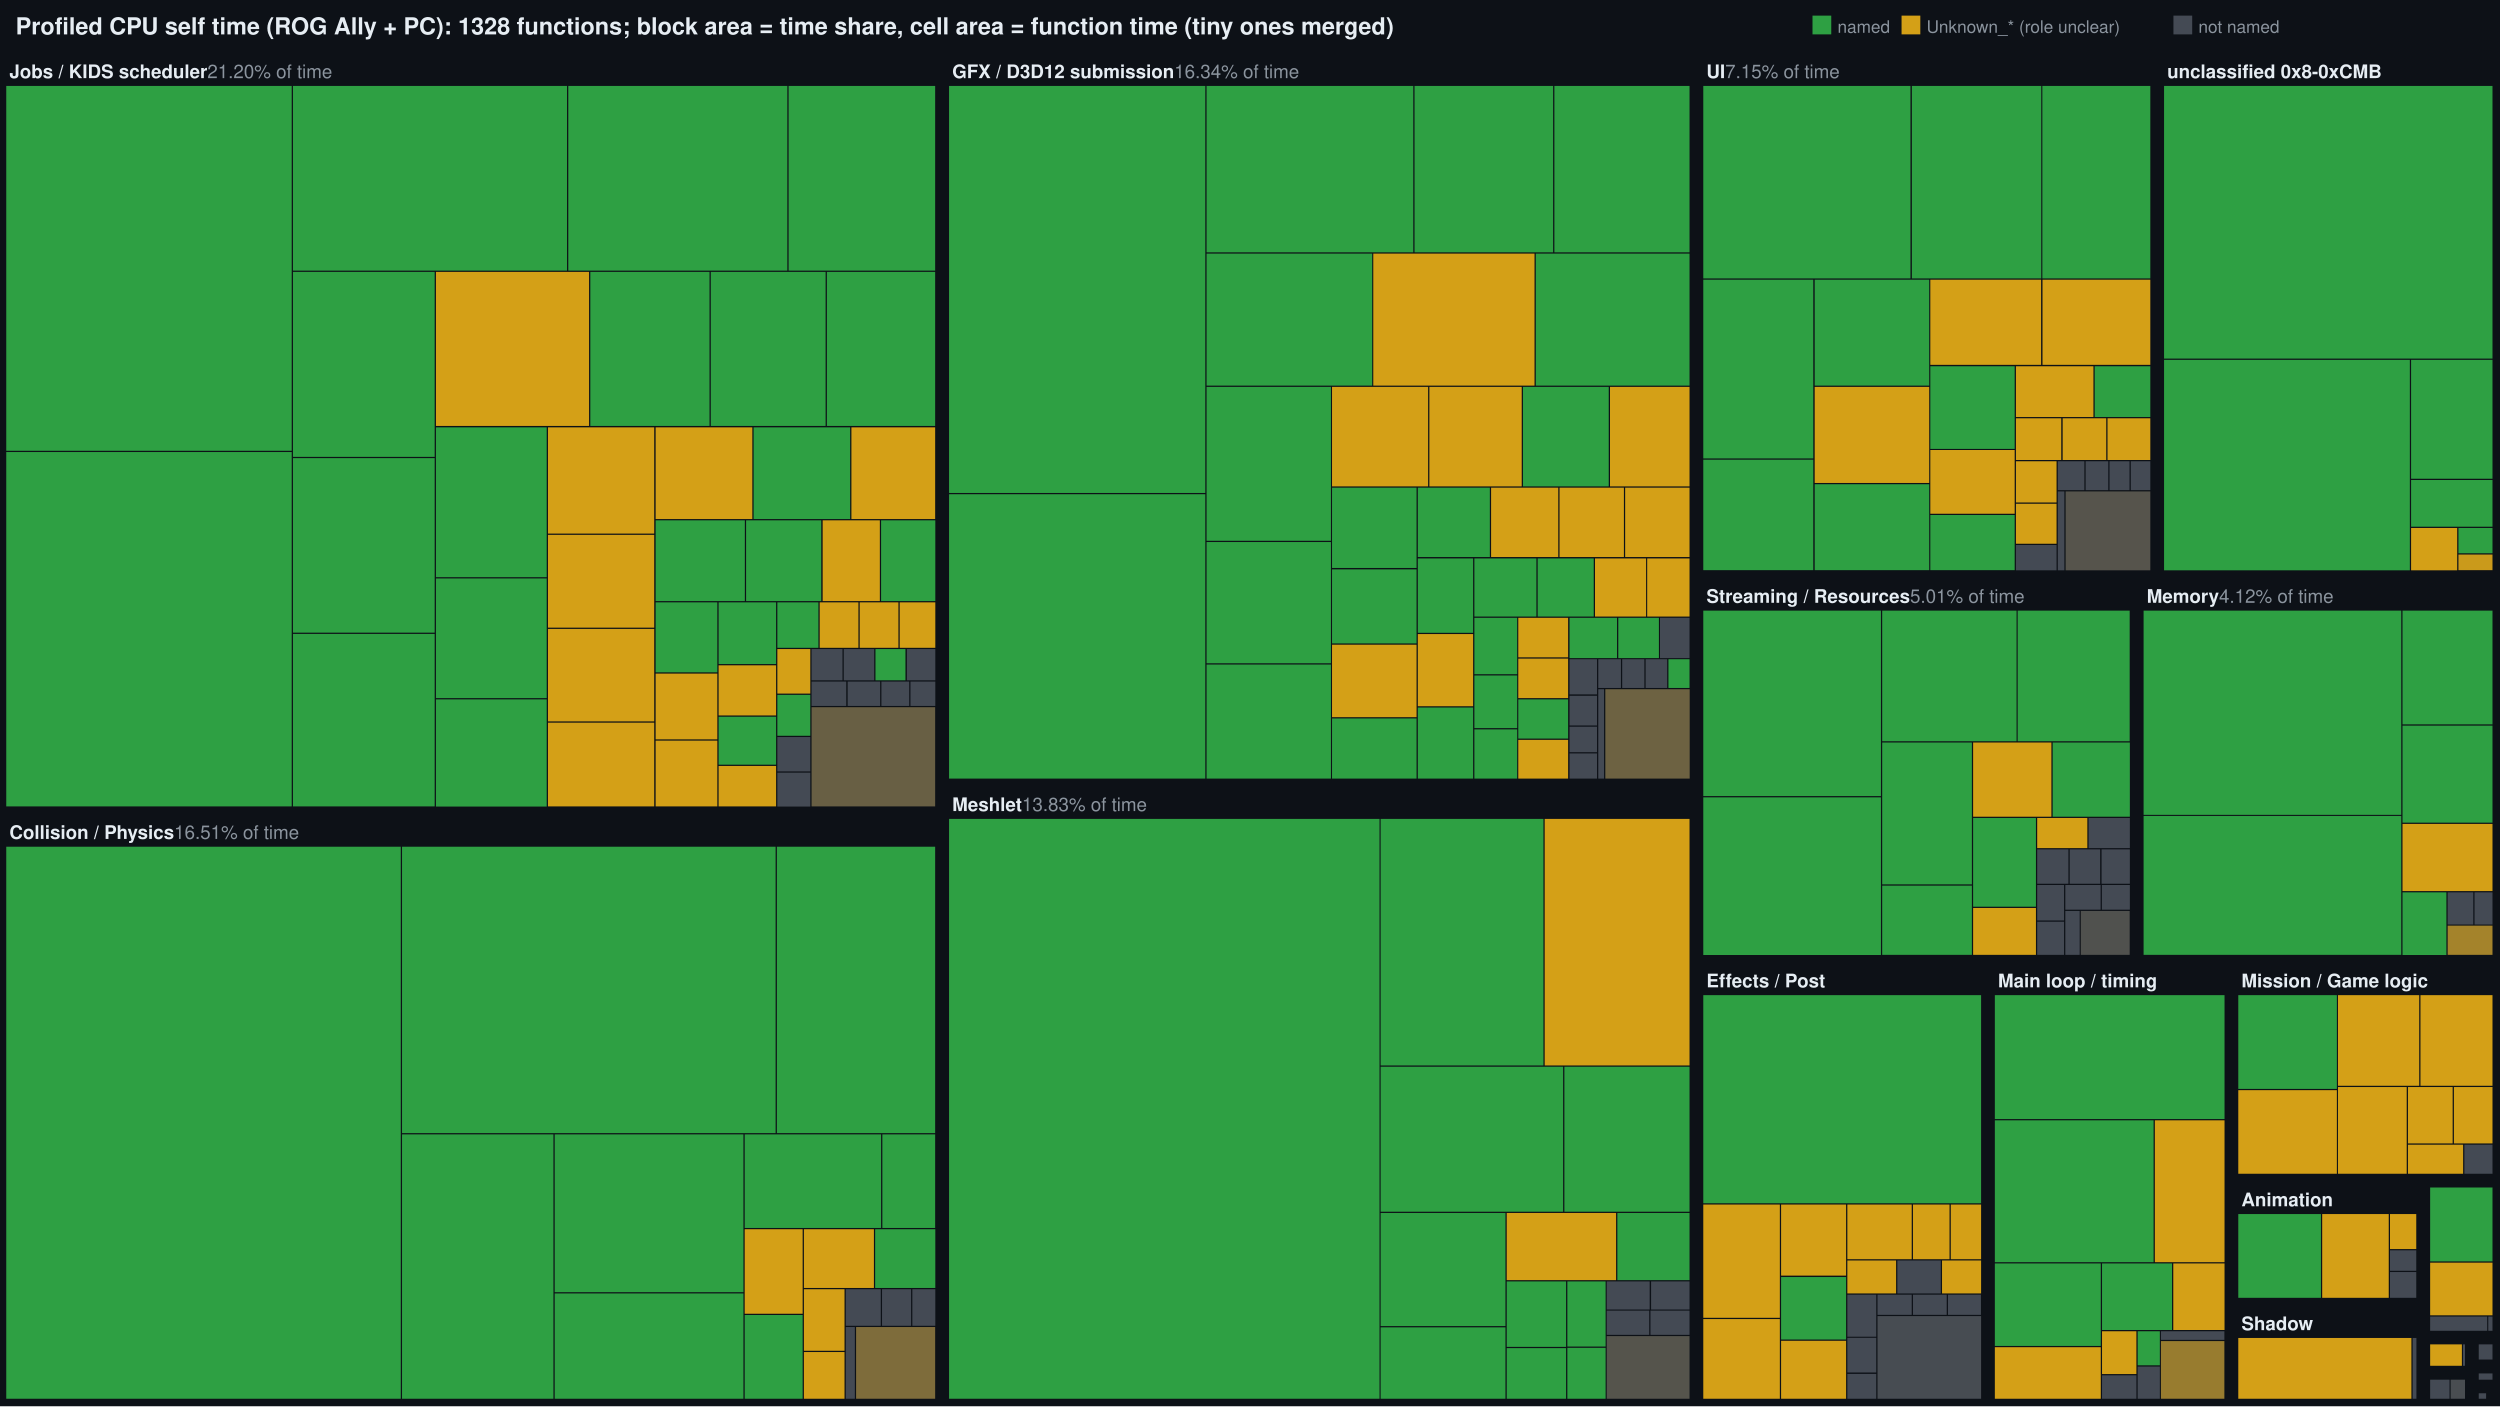
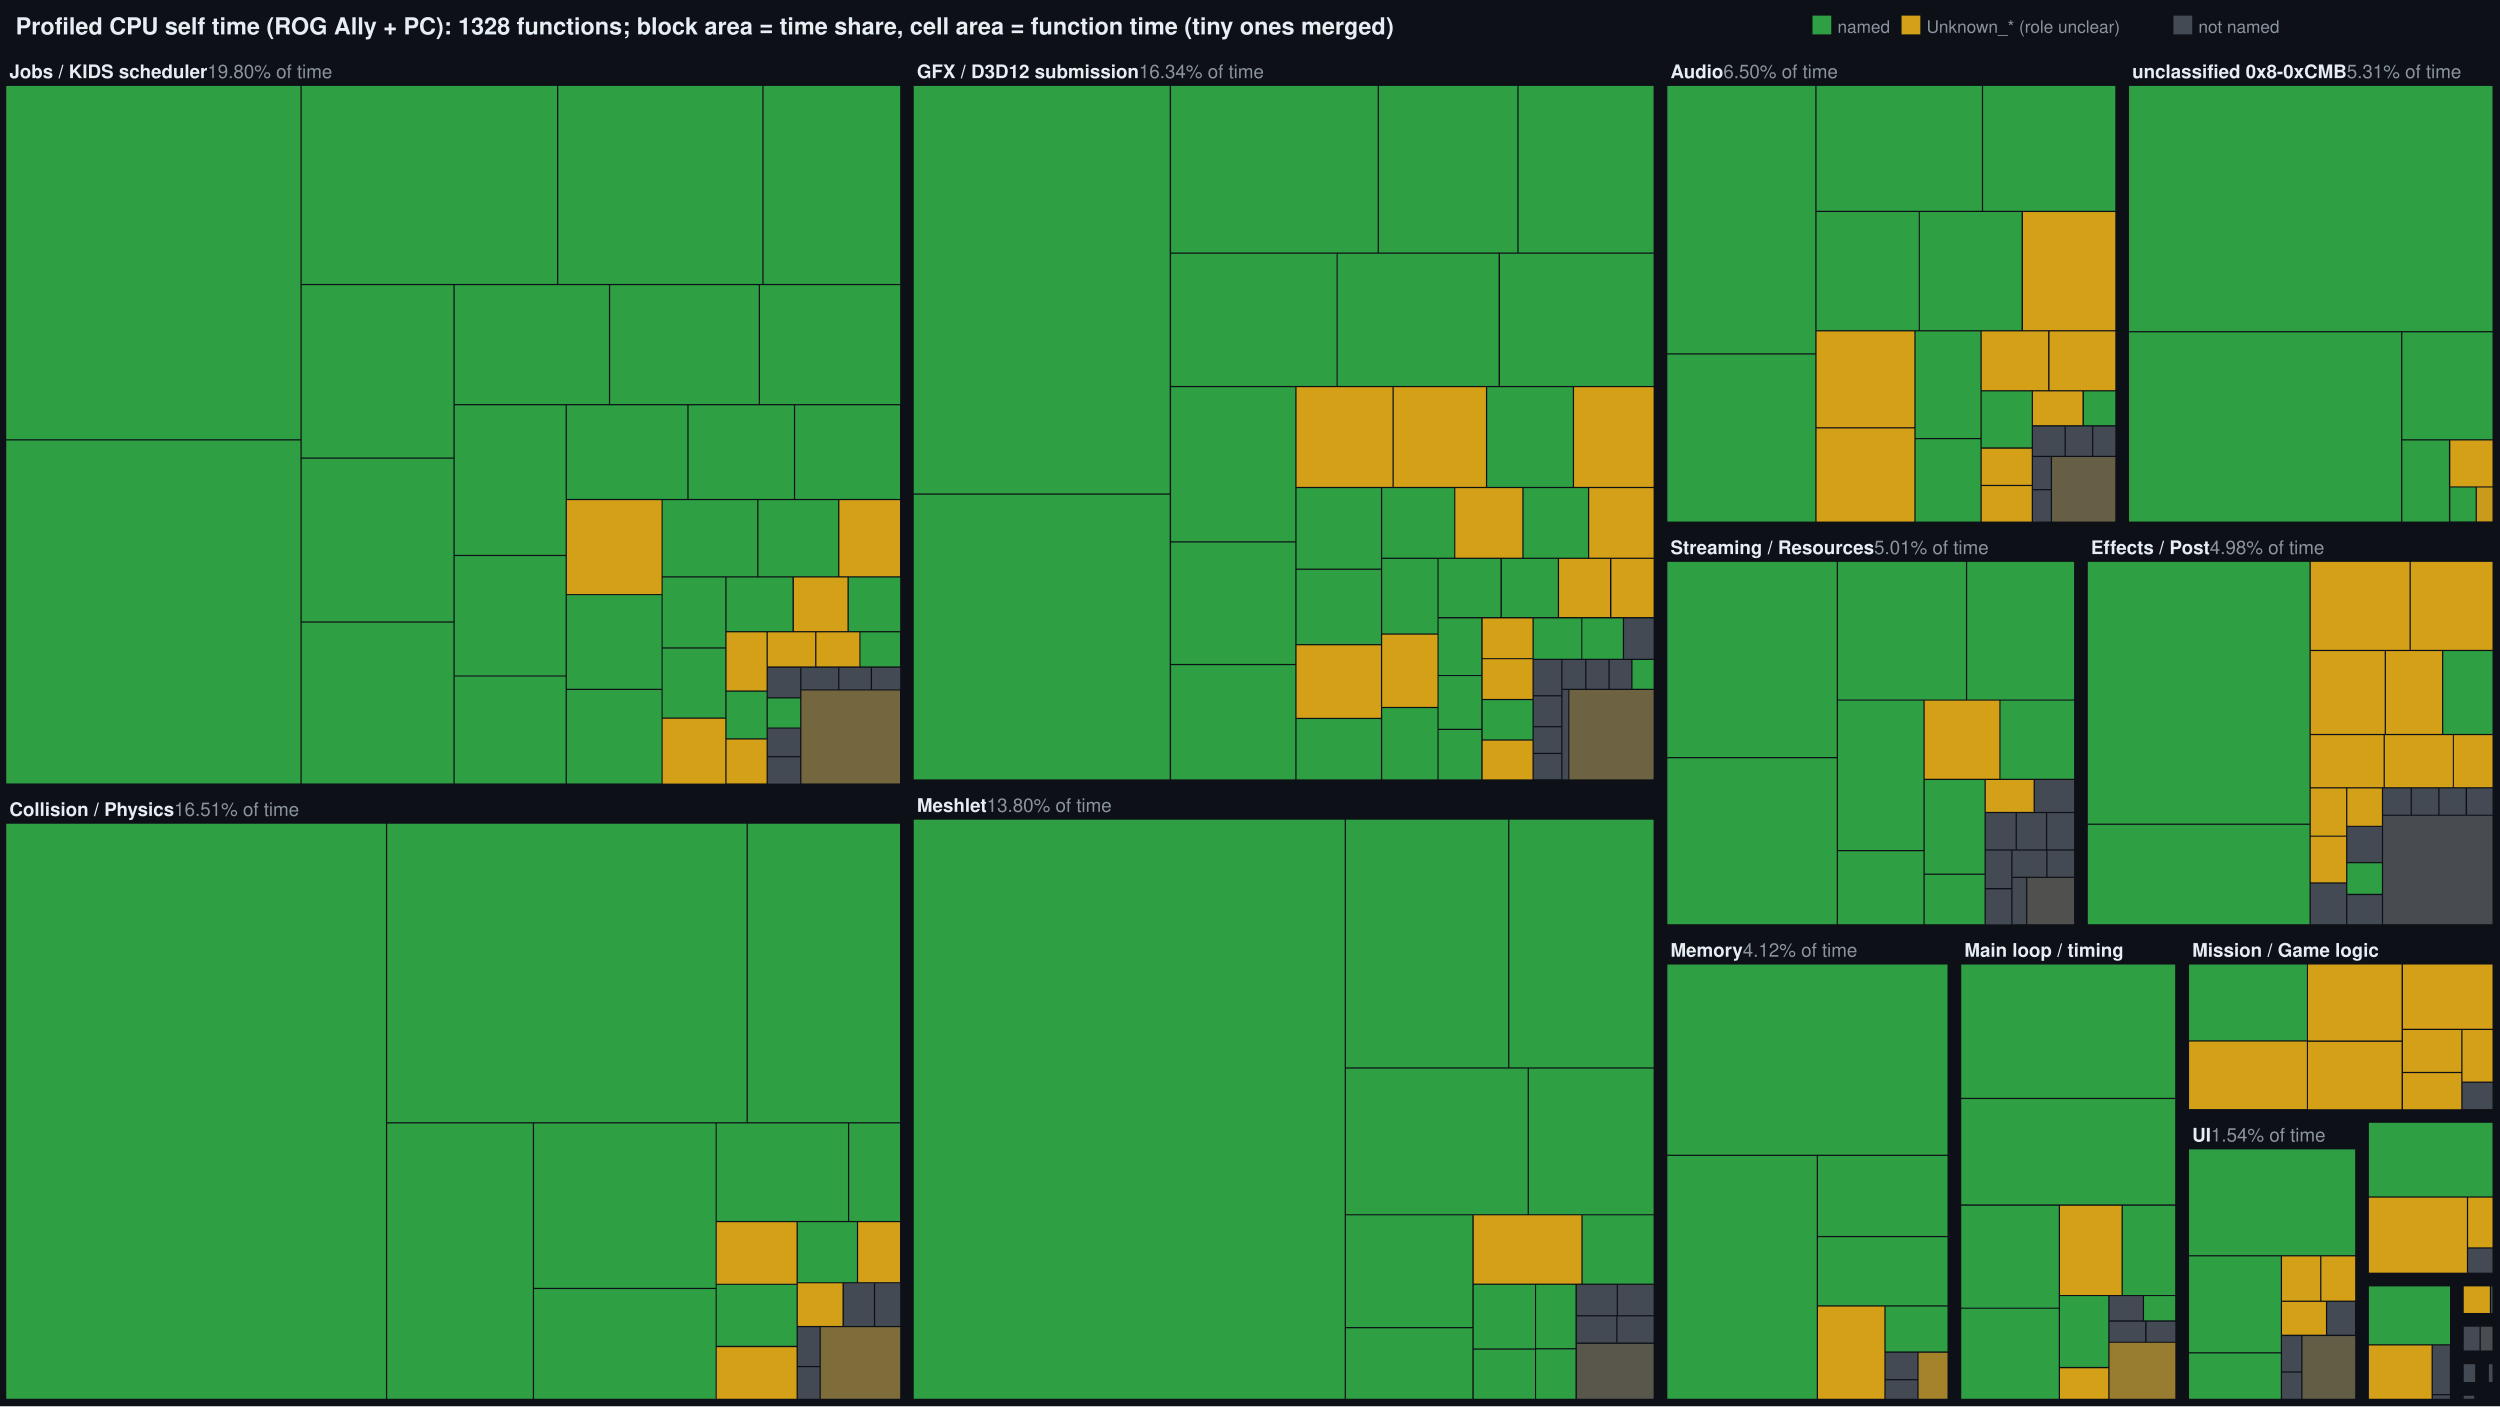
<svg xmlns="http://www.w3.org/2000/svg" viewBox="0 0 1600 900" style="width:100%;height:auto" font-family="Segoe UI,Helvetica,Arial,sans-serif">
  <rect width="100%" height="100%" fill="#0d1117" />
  <text x="10" y="22" fill="#e6edf3" font-size="15" font-weight="600">Profiled CPU self time (ROG Ally + PC): 1328 functions; block area = time share, cell area = function time (tiny ones merged)</text>
  <rect x="1160" y="10" width="12" height="12" fill="#2ea043" />
  <text x="1176" y="21" fill="#8b949e" font-size="11">named</text>
  <rect x="1217" y="10" width="12" height="12" fill="#d4a017" />
  <text x="1233" y="21" fill="#8b949e" font-size="11">Unknown_* (role unclear)</text>
  <rect x="1391" y="10" width="12" height="12" fill="#444a54" />
  <text x="1407" y="21" fill="#8b949e" font-size="11">not named</text>
-   <rect x="607.4" y="524.1" width="275.5" height="371.1" fill="#2ea043" />
-   <rect x="883.6" y="524.1" width="104.2" height="157.8" fill="#2ea043" />
-   <rect x="988.6" y="524.1" width="92.7" height="157.8" fill="#d4a017" />
-   <rect x="883.6" y="682.7" width="116.8" height="92.8" fill="#2ea043" />
-   <rect x="1001.2" y="682.7" width="80.1" height="92.8" fill="#2ea043" />
-   <rect x="883.6" y="776.3" width="79.9" height="72.4" fill="#2ea043" />
-   <rect x="883.6" y="849.5" width="79.9" height="45.7" fill="#2ea043" />
-   <rect x="964.3" y="776.3" width="70.0" height="43.0" fill="#d4a017" />
-   <rect x="1035.1" y="776.3" width="46.2" height="43.0" fill="#2ea043" />
-   <rect x="964.3" y="820.1" width="38.0" height="41.9" fill="#2ea043" />
-   <rect x="964.3" y="862.8" width="38.0" height="32.4" fill="#2ea043" />
-   <rect x="1003.1" y="820.1" width="24.5" height="41.7" fill="#2ea043" />
-   <rect x="1003.1" y="862.6" width="24.5" height="32.6" fill="#2ea043" />
-   <rect x="1028.3" y="820.1" width="27.5" height="18.0" fill="#444a54" />
-   <rect x="1056.7" y="820.1" width="24.6" height="18.0" fill="#444a54" />
-   <rect x="1028.3" y="838.8" width="27.2" height="15.5" fill="#444a54" />
-   <rect x="1056.3" y="838.8" width="25.0" height="15.5" fill="#444a54" />
-   <rect x="1028.3" y="855.1" width="53.0" height="40.1" fill="#55544c" />
-   <text x="609.4" y="519.1" fill="#e6edf3" font-size="12" font-weight="600">Meshlet<tspan fill="#8b949e" font-weight="400"> 13.83% of time</tspan>
-   </text>
-   <rect x="4.0" y="541.9" width="252.5" height="353.3" fill="#2ea043" />
-   <rect x="257.3" y="541.9" width="239.1" height="183.3" fill="#2ea043" />
-   <rect x="497.2" y="541.9" width="101.3" height="183.3" fill="#2ea043" />
-   <rect x="257.3" y="726.0" width="96.9" height="169.2" fill="#2ea043" />
-   <rect x="355.0" y="726.0" width="120.8" height="101.0" fill="#2ea043" />
-   <rect x="355.0" y="827.8" width="120.8" height="67.4" fill="#2ea043" />
-   <rect x="476.6" y="726.0" width="87.3" height="59.9" fill="#2ea043" />
-   <rect x="564.7" y="726.0" width="33.8" height="59.9" fill="#2ea043" />
-   <rect x="476.6" y="786.7" width="37.1" height="54.1" fill="#d4a017" />
-   <rect x="476.6" y="841.6" width="37.1" height="53.6" fill="#2ea043" />
-   <rect x="514.5" y="786.7" width="44.8" height="37.6" fill="#d4a017" />
-   <rect x="560.1" y="786.7" width="38.5" height="37.6" fill="#2ea043" />
-   <rect x="514.5" y="825.1" width="26.0" height="39.4" fill="#d4a017" />
-   <rect x="514.5" y="865.3" width="26.0" height="29.9" fill="#d4a017" />
-   <rect x="541.3" y="825.1" width="22.4" height="23.4" fill="#444a54" />
-   <rect x="564.5" y="825.1" width="18.6" height="23.4" fill="#444a54" />
-   <rect x="583.9" y="825.1" width="14.7" height="23.4" fill="#444a54" />
-   <rect x="541.3" y="849.3" width="5.8" height="45.9" fill="#444a54" />
-   <rect x="547.9" y="849.3" width="50.6" height="45.9" fill="#7e6c3b" />
-   <text x="6.0" y="536.9" fill="#e6edf3" font-size="12" font-weight="600">Collision / Physics<tspan fill="#8b949e" font-weight="400"> 16.51% of time</tspan>
-   </text>
-   <rect x="607.4" y="55.0" width="164.0" height="260.5" fill="#2ea043" />
-   <rect x="607.4" y="316.3" width="164.0" height="182.0" fill="#2ea043" />
-   <rect x="772.2" y="55.0" width="132.3" height="106.5" fill="#2ea043" />
-   <rect x="905.3" y="55.0" width="88.7" height="106.5" fill="#2ea043" />
-   <rect x="994.8" y="55.0" width="86.5" height="106.5" fill="#2ea043" />
-   <rect x="772.2" y="162.3" width="106.0" height="84.5" fill="#2ea043" />
-   <rect x="878.9" y="162.3" width="103.2" height="84.5" fill="#d4a017" />
-   <rect x="982.9" y="162.3" width="98.4" height="84.5" fill="#2ea043" />
-   <rect x="772.2" y="247.6" width="79.6" height="98.5" fill="#2ea043" />
-   <rect x="772.2" y="346.9" width="79.6" height="77.6" fill="#2ea043" />
-   <rect x="772.2" y="425.3" width="79.6" height="73.0" fill="#2ea043" />
-   <rect x="852.5" y="247.6" width="61.5" height="63.7" fill="#d4a017" />
-   <rect x="914.8" y="247.6" width="59.1" height="63.7" fill="#d4a017" />
-   <rect x="974.7" y="247.6" width="54.9" height="63.7" fill="#2ea043" />
-   <rect x="1030.4" y="247.6" width="50.9" height="63.7" fill="#d4a017" />
-   <rect x="852.5" y="312.1" width="54.1" height="51.4" fill="#2ea043" />
-   <rect x="852.5" y="364.4" width="54.1" height="47.4" fill="#2ea043" />
-   <rect x="852.5" y="412.6" width="54.1" height="46.4" fill="#d4a017" />
-   <rect x="852.5" y="459.8" width="54.1" height="38.5" fill="#2ea043" />
-   <rect x="907.4" y="312.1" width="46.1" height="44.4" fill="#2ea043" />
-   <rect x="954.3" y="312.1" width="43.0" height="44.4" fill="#d4a017" />
-   <rect x="998.1" y="312.1" width="41.2" height="44.4" fill="#d4a017" />
-   <rect x="1040.1" y="312.1" width="41.2" height="44.4" fill="#d4a017" />
-   <rect x="907.4" y="357.4" width="35.4" height="47.6" fill="#2ea043" />
-   <rect x="907.4" y="405.8" width="35.4" height="46.2" fill="#d4a017" />
-   <rect x="907.4" y="452.8" width="35.4" height="45.5" fill="#2ea043" />
-   <rect x="943.6" y="357.4" width="39.7" height="37.2" fill="#2ea043" />
-   <rect x="984.1" y="357.4" width="35.9" height="37.2" fill="#2ea043" />
-   <rect x="1020.8" y="357.4" width="32.7" height="37.2" fill="#d4a017" />
-   <rect x="1054.2" y="357.4" width="27.1" height="37.2" fill="#d4a017" />
-   <rect x="943.6" y="395.4" width="27.4" height="36.1" fill="#2ea043" />
-   <rect x="943.6" y="432.3" width="27.4" height="33.7" fill="#2ea043" />
-   <rect x="943.6" y="466.8" width="27.4" height="31.5" fill="#2ea043" />
-   <rect x="971.7" y="395.4" width="31.9" height="25.3" fill="#d4a017" />
-   <rect x="971.7" y="421.5" width="31.9" height="25.3" fill="#d4a017" />
-   <rect x="971.7" y="447.6" width="31.9" height="25.1" fill="#2ea043" />
-   <rect x="971.7" y="473.5" width="31.9" height="24.8" fill="#d4a017" />
-   <rect x="1004.5" y="395.4" width="30.4" height="25.8" fill="#2ea043" />
-   <rect x="1035.7" y="395.4" width="26.0" height="25.8" fill="#2ea043" />
-   <rect x="1062.4" y="395.4" width="18.9" height="25.8" fill="#444a54" />
-   <rect x="1004.5" y="421.9" width="17.6" height="22.5" fill="#444a54" />
-   <rect x="1004.5" y="445.3" width="17.6" height="19.0" fill="#444a54" />
-   <rect x="1004.5" y="465.1" width="17.6" height="16.3" fill="#444a54" />
-   <rect x="1004.5" y="482.2" width="17.6" height="16.1" fill="#444a54" />
-   <rect x="1022.9" y="421.9" width="14.5" height="18.4" fill="#444a54" />
-   <rect x="1038.2" y="421.9" width="14.2" height="18.4" fill="#444a54" />
-   <rect x="1053.2" y="421.9" width="13.8" height="18.4" fill="#444a54" />
-   <rect x="1067.8" y="421.9" width="13.5" height="18.4" fill="#2ea043" />
-   <rect x="1022.9" y="441.1" width="3.7" height="57.2" fill="#444a54" />
-   <rect x="1027.4" y="441.1" width="54.0" height="57.2" fill="#6d6242" />
-   <text x="609.4" y="50.0" fill="#e6edf3" font-size="12" font-weight="600">GFX / D3D12 submission<tspan fill="#8b949e" font-weight="400"> 16.34% of time</tspan>
-   </text>
-   <rect x="4.0" y="55.0" width="182.7" height="233.5" fill="#2ea043" />
-   <rect x="4.0" y="289.3" width="182.7" height="226.8" fill="#2ea043" />
-   <rect x="187.5" y="55.0" width="175.4" height="118.2" fill="#2ea043" />
-   <rect x="363.7" y="55.0" width="140.2" height="118.2" fill="#2ea043" />
-   <rect x="504.7" y="55.0" width="93.8" height="118.2" fill="#2ea043" />
-   <rect x="187.5" y="174.0" width="90.7" height="118.4" fill="#2ea043" />
-   <rect x="187.5" y="293.2" width="90.7" height="111.7" fill="#2ea043" />
-   <rect x="187.5" y="405.7" width="90.7" height="110.4" fill="#2ea043" />
-   <rect x="279.0" y="174.0" width="98.0" height="98.6" fill="#d4a017" />
-   <rect x="377.8" y="174.0" width="76.3" height="98.6" fill="#2ea043" />
-   <rect x="454.9" y="174.0" width="73.5" height="98.6" fill="#2ea043" />
-   <rect x="529.2" y="174.0" width="69.3" height="98.6" fill="#2ea043" />
-   <rect x="279.0" y="273.5" width="70.9" height="95.9" fill="#2ea043" />
-   <rect x="279.0" y="370.2" width="70.9" height="76.6" fill="#2ea043" />
-   <rect x="279.0" y="447.6" width="70.9" height="68.6" fill="#2ea043" />
-   <rect x="350.7" y="273.5" width="68.0" height="68.0" fill="#d4a017" />
-   <rect x="350.7" y="342.3" width="68.0" height="59.4" fill="#d4a017" />
-   <rect x="350.7" y="402.5" width="68.0" height="59.2" fill="#d4a017" />
-   <rect x="350.7" y="462.5" width="68.0" height="53.6" fill="#d4a017" />
-   <rect x="419.6" y="273.5" width="61.9" height="58.7" fill="#d4a017" />
-   <rect x="482.3" y="273.5" width="61.8" height="58.7" fill="#2ea043" />
-   <rect x="544.9" y="273.5" width="53.6" height="58.7" fill="#d4a017" />
-   <rect x="419.6" y="333.0" width="57.1" height="51.7" fill="#2ea043" />
-   <rect x="477.5" y="333.0" width="48.1" height="51.7" fill="#2ea043" />
-   <rect x="526.5" y="333.0" width="36.6" height="51.7" fill="#d4a017" />
-   <rect x="563.9" y="333.0" width="34.7" height="51.7" fill="#2ea043" />
-   <rect x="419.6" y="385.5" width="39.5" height="44.8" fill="#2ea043" />
-   <rect x="419.6" y="431.1" width="39.5" height="42.1" fill="#d4a017" />
-   <rect x="419.6" y="474.0" width="39.5" height="42.1" fill="#d4a017" />
-   <rect x="459.9" y="385.5" width="36.8" height="39.5" fill="#2ea043" />
-   <rect x="459.9" y="425.8" width="36.8" height="32.1" fill="#d4a017" />
-   <rect x="459.9" y="458.7" width="36.8" height="30.7" fill="#2ea043" />
-   <rect x="459.9" y="490.2" width="36.8" height="25.9" fill="#d4a017" />
-   <rect x="497.5" y="385.5" width="26.3" height="29.1" fill="#2ea043" />
-   <rect x="524.6" y="385.5" width="24.8" height="29.1" fill="#d4a017" />
-   <rect x="550.2" y="385.5" width="24.8" height="29.1" fill="#d4a017" />
-   <rect x="575.8" y="385.5" width="22.8" height="29.1" fill="#d4a017" />
-   <rect x="497.5" y="415.4" width="21.1" height="28.5" fill="#d4a017" />
-   <rect x="497.5" y="444.7" width="21.1" height="26.2" fill="#2ea043" />
-   <rect x="497.5" y="471.7" width="21.1" height="22.0" fill="#444a54" />
-   <rect x="497.5" y="494.5" width="21.1" height="21.7" fill="#444a54" />
-   <rect x="519.4" y="415.4" width="19.8" height="20.0" fill="#444a54" />
-   <rect x="540.0" y="415.4" width="19.5" height="20.0" fill="#444a54" />
-   <rect x="560.3" y="415.4" width="19.2" height="20.0" fill="#2ea043" />
-   <rect x="580.4" y="415.4" width="18.2" height="20.0" fill="#444a54" />
-   <rect x="519.4" y="436.2" width="22.2" height="15.6" fill="#444a54" />
-   <rect x="542.5" y="436.2" width="20.8" height="15.6" fill="#444a54" />
-   <rect x="564.1" y="436.2" width="17.8" height="15.6" fill="#444a54" />
-   <rect x="582.7" y="436.2" width="15.9" height="15.6" fill="#444a54" />
-   <rect x="519.4" y="452.6" width="79.1" height="63.5" fill="#685f44" />
-   <text x="6.0" y="50.0" fill="#e6edf3" font-size="12" font-weight="600">Jobs / KIDS scheduler<tspan fill="#8b949e" font-weight="400"> 21.20% of time</tspan>
-   </text>
-   <rect x="1385.0" y="55.0" width="210.2" height="174.5" fill="#2ea043" />
-   <rect x="1385.0" y="230.3" width="157.3" height="134.7" fill="#2ea043" />
-   <rect x="1543.1" y="230.3" width="52.1" height="76.1" fill="#2ea043" />
-   <rect x="1543.1" y="307.2" width="52.1" height="29.9" fill="#2ea043" />
-   <rect x="1543.1" y="337.9" width="29.5" height="27.1" fill="#d4a017" />
-   <rect x="1573.4" y="337.9" width="21.8" height="16.2" fill="#2ea043" />
-   <rect x="1573.4" y="354.9" width="21.8" height="10.0" fill="#ca9a1b" />
-   <text x="1387.0" y="50.0" fill="#e6edf3" font-size="12" font-weight="600">unclassified 0x8-0xCMB<tspan fill="#8b949e" font-weight="400"> </tspan>
-   </text>
-   <rect x="1090.1" y="636.9" width="177.8" height="133.2" fill="#2ea043" />
-   <rect x="1090.1" y="770.9" width="49.0" height="72.5" fill="#d4a017" />
-   <rect x="1090.1" y="844.2" width="49.0" height="51.0" fill="#d4a017" />
-   <rect x="1139.9" y="770.9" width="41.6" height="45.5" fill="#d4a017" />
-   <rect x="1139.9" y="817.3" width="41.6" height="40.0" fill="#2ea043" />
-   <rect x="1139.9" y="858.1" width="41.6" height="37.1" fill="#d4a017" />
-   <rect x="1182.3" y="770.9" width="41.2" height="35.0" fill="#d4a017" />
-   <rect x="1224.3" y="770.9" width="23.4" height="35.0" fill="#d4a017" />
-   <rect x="1248.5" y="770.9" width="19.4" height="35.0" fill="#d4a017" />
-   <rect x="1182.3" y="806.7" width="31.2" height="21.1" fill="#d4a017" />
-   <rect x="1214.3" y="806.7" width="27.8" height="21.1" fill="#444a54" />
-   <rect x="1242.9" y="806.7" width="25.0" height="21.1" fill="#d4a017" />
-   <rect x="1182.3" y="828.6" width="18.5" height="26.9" fill="#444a54" />
-   <rect x="1182.3" y="856.2" width="18.5" height="22.2" fill="#444a54" />
-   <rect x="1182.3" y="879.3" width="18.5" height="15.9" fill="#444a54" />
-   <rect x="1201.6" y="828.6" width="21.9" height="12.9" fill="#444a54" />
-   <rect x="1224.3" y="828.6" width="21.6" height="12.9" fill="#444a54" />
-   <rect x="1246.7" y="828.6" width="21.1" height="12.9" fill="#444a54" />
-   <rect x="1201.6" y="842.3" width="66.3" height="52.9" fill="#474c52" />
-   <text x="1092.1" y="631.9" fill="#e6edf3" font-size="12" font-weight="600">Effects / Post<tspan fill="#8b949e" font-weight="400"> </tspan>
-   </text>
-   <rect x="1371.9" y="390.8" width="164.9" height="130.7" fill="#2ea043" />
-   <rect x="1371.9" y="522.2" width="164.9" height="88.9" fill="#2ea043" />
-   <rect x="1537.6" y="390.8" width="57.6" height="72.8" fill="#2ea043" />
-   <rect x="1537.6" y="464.4" width="57.6" height="62.1" fill="#2ea043" />
-   <rect x="1537.6" y="527.3" width="57.6" height="43.0" fill="#d4a017" />
-   <rect x="1537.6" y="571.1" width="28.1" height="40.1" fill="#2ea043" />
-   <rect x="1566.5" y="571.1" width="16.4" height="20.6" fill="#444a54" />
-   <rect x="1583.7" y="571.1" width="11.5" height="20.6" fill="#444a54" />
-   <rect x="1566.5" y="592.4" width="28.7" height="18.7" fill="#a4832b" />
-   <text x="1373.9" y="385.8" fill="#e6edf3" font-size="12" font-weight="600">Memory<tspan fill="#8b949e" font-weight="400"> 4.12% of time</tspan>
-   </text>
-   <rect x="1090.1" y="55.0" width="132.6" height="123.2" fill="#2ea043" />
-   <rect x="1223.6" y="55.0" width="82.8" height="123.2" fill="#2ea043" />
-   <rect x="1307.1" y="55.0" width="69.1" height="123.2" fill="#2ea043" />
-   <rect x="1090.1" y="179.0" width="70.4" height="114.4" fill="#2ea043" />
-   <rect x="1090.1" y="294.2" width="70.4" height="70.7" fill="#2ea043" />
-   <rect x="1161.4" y="179.0" width="73.3" height="67.8" fill="#2ea043" />
-   <rect x="1161.4" y="247.6" width="73.3" height="61.5" fill="#d4a017" />
-   <rect x="1161.4" y="309.9" width="73.3" height="55.0" fill="#2ea043" />
-   <rect x="1235.4" y="179.0" width="70.9" height="54.5" fill="#d4a017" />
-   <rect x="1307.2" y="179.0" width="69.0" height="54.5" fill="#d4a017" />
-   <rect x="1235.4" y="234.4" width="54.0" height="52.9" fill="#2ea043" />
-   <rect x="1235.4" y="288.0" width="54.0" height="40.8" fill="#d4a017" />
-   <rect x="1235.4" y="329.6" width="54.0" height="35.3" fill="#2ea043" />
-   <rect x="1290.2" y="234.4" width="49.6" height="32.5" fill="#d4a017" />
-   <rect x="1340.6" y="234.4" width="35.6" height="32.5" fill="#2ea043" />
-   <rect x="1290.2" y="267.7" width="29.0" height="26.7" fill="#d4a017" />
-   <rect x="1320.1" y="267.7" width="27.9" height="26.7" fill="#d4a017" />
-   <rect x="1348.8" y="267.7" width="27.4" height="26.7" fill="#d4a017" />
-   <rect x="1290.2" y="295.2" width="26.0" height="26.4" fill="#d4a017" />
-   <rect x="1290.2" y="322.4" width="26.0" height="25.6" fill="#d4a017" />
-   <rect x="1290.2" y="348.8" width="26.0" height="16.2" fill="#444a54" />
-   <rect x="1317.0" y="295.2" width="17.0" height="18.5" fill="#444a54" />
-   <rect x="1334.8" y="295.2" width="14.5" height="18.5" fill="#444a54" />
-   <rect x="1350.1" y="295.2" width="12.8" height="18.5" fill="#444a54" />
-   <rect x="1363.7" y="295.2" width="12.5" height="18.5" fill="#444a54" />
-   <rect x="1317.0" y="314.5" width="4.2" height="50.5" fill="#444a54" />
-   <rect x="1322.0" y="314.5" width="54.2" height="50.5" fill="#56544c" />
-   <text x="1092.1" y="50.0" fill="#e6edf3" font-size="12" font-weight="600">UI<tspan fill="#8b949e" font-weight="400"> 7.15% of time</tspan>
-   </text>
-   <rect x="1090.1" y="390.8" width="113.7" height="118.7" fill="#2ea043" />
-   <rect x="1090.1" y="510.3" width="113.7" height="100.9" fill="#2ea043" />
-   <rect x="1204.6" y="390.8" width="86.0" height="83.6" fill="#2ea043" />
-   <rect x="1291.3" y="390.8" width="71.7" height="83.6" fill="#2ea043" />
-   <rect x="1204.6" y="475.2" width="57.4" height="90.8" fill="#2ea043" />
-   <rect x="1204.6" y="566.8" width="57.4" height="44.3" fill="#2ea043" />
-   <rect x="1262.8" y="475.2" width="50.1" height="47.5" fill="#d4a017" />
-   <rect x="1313.7" y="475.2" width="49.4" height="47.5" fill="#2ea043" />
-   <rect x="1262.8" y="523.5" width="40.2" height="56.8" fill="#2ea043" />
-   <rect x="1262.8" y="581.1" width="40.2" height="30.0" fill="#d4a017" />
-   <rect x="1303.8" y="523.5" width="32.1" height="19.3" fill="#d4a017" />
-   <rect x="1336.7" y="523.5" width="26.4" height="19.3" fill="#444a54" />
-   <rect x="1303.8" y="543.6" width="20.0" height="22.0" fill="#444a54" />
-   <rect x="1324.6" y="543.6" width="19.5" height="22.0" fill="#444a54" />
-   <rect x="1345.0" y="543.6" width="18.1" height="22.0" fill="#444a54" />
-   <rect x="1303.8" y="566.4" width="17.2" height="22.7" fill="#444a54" />
-   <rect x="1303.8" y="589.9" width="17.2" height="21.2" fill="#444a54" />
-   <rect x="1321.8" y="566.4" width="22.6" height="15.8" fill="#444a54" />
-   <rect x="1345.2" y="566.4" width="17.9" height="15.8" fill="#444a54" />
-   <rect x="1321.8" y="583.0" width="9.2" height="28.1" fill="#444a54" />
-   <rect x="1331.7" y="583.0" width="31.3" height="28.1" fill="#50514e" />
-   <text x="1092.1" y="385.8" fill="#e6edf3" font-size="12" font-weight="600">Streaming / Resources<tspan fill="#8b949e" font-weight="400"> 5.01% of time</tspan>
-   </text>
-   <rect x="1276.7" y="636.9" width="147.0" height="79.3" fill="#2ea043" />
-   <rect x="1276.7" y="717.0" width="101.6" height="90.8" fill="#2ea043" />
-   <rect x="1379.1" y="717.0" width="44.6" height="90.8" fill="#d4a017" />
-   <rect x="1276.7" y="808.6" width="67.8" height="52.8" fill="#2ea043" />
-   <rect x="1276.7" y="862.2" width="67.8" height="33.0" fill="#d4a017" />
-   <rect x="1345.3" y="808.6" width="44.8" height="42.6" fill="#2ea043" />
-   <rect x="1390.9" y="808.6" width="32.8" height="42.6" fill="#d4a017" />
-   <rect x="1345.3" y="852.0" width="22.0" height="27.4" fill="#d4a017" />
-   <rect x="1345.3" y="880.2" width="22.0" height="15.0" fill="#444a54" />
-   <rect x="1368.1" y="852.0" width="14.2" height="21.8" fill="#2ea043" />
-   <rect x="1368.1" y="874.6" width="14.2" height="20.6" fill="#444a54" />
-   <rect x="1383.0" y="852.0" width="40.6" height="5.5" fill="#444a54" />
-   <rect x="1383.0" y="858.3" width="40.6" height="36.9" fill="#987c2f" />
-   <text x="1278.7" y="631.9" fill="#e6edf3" font-size="12" font-weight="600">Main loop / timing<tspan fill="#8b949e" font-weight="400"> </tspan>
-   </text>
-   <rect x="1432.5" y="856.3" width="110.8" height="38.9" fill="#d4a017" />
-   <rect x="1544.1" y="856.3" width="2.4" height="38.9" fill="#444a54" />
-   <text x="1434.5" y="851.3" fill="#e6edf3" font-size="12" font-weight="600">Shadow<tspan fill="#8b949e" font-weight="400"> </tspan>
-   </text>
-   <rect x="1432.5" y="636.9" width="63.1" height="60.0" fill="#2ea043" />
-   <rect x="1432.5" y="697.7" width="63.1" height="53.5" fill="#d4a017" />
-   <rect x="1496.3" y="636.9" width="52.0" height="58.0" fill="#d4a017" />
-   <rect x="1549.1" y="636.9" width="46.1" height="58.0" fill="#d4a017" />
-   <rect x="1496.3" y="695.7" width="44.0" height="55.5" fill="#d4a017" />
-   <rect x="1541.1" y="695.7" width="28.6" height="36.1" fill="#d4a017" />
-   <rect x="1570.5" y="695.7" width="24.7" height="36.1" fill="#d4a017" />
-   <rect x="1541.1" y="732.6" width="35.3" height="18.6" fill="#d4a017" />
-   <rect x="1577.2" y="732.6" width="18.0" height="18.6" fill="#444a54" />
-   <text x="1434.5" y="631.9" fill="#e6edf3" font-size="12" font-weight="600">Mission / Game logic<tspan fill="#8b949e" font-weight="400"> </tspan>
-   </text>
-   <rect x="1432.5" y="777.0" width="52.9" height="53.6" fill="#2ea043" />
-   <rect x="1486.2" y="777.0" width="42.6" height="53.6" fill="#d4a017" />
-   <rect x="1529.6" y="777.0" width="16.8" height="22.4" fill="#d4a017" />
-   <rect x="1529.6" y="800.2" width="16.8" height="13.1" fill="#444a54" />
-   <rect x="1529.6" y="814.1" width="16.8" height="16.5" fill="#444a54" />
-   <text x="1434.5" y="772.0" fill="#e6edf3" font-size="12" font-weight="600">Animation<tspan fill="#8b949e" font-weight="400"> </tspan>
-   </text>
-   <rect x="1555.3" y="760.0" width="39.9" height="47.3" fill="#2ea043" />
-   <rect x="1555.3" y="808.1" width="39.9" height="33.7" fill="#d4a017" />
-   <rect x="1555.3" y="842.6" width="36.5" height="9.1" fill="#444a54" />
-   <rect x="1592.5" y="842.6" width="2.7" height="9.1" fill="#444a54" />
-   <rect x="1555.3" y="860.4" width="20.3" height="13.7" fill="#d4a017" />
-   <rect x="1576.3" y="860.4" width="1.3" height="13.7" fill="#444a54" />
-   <rect x="1555.3" y="883.0" width="12.4" height="12.2" fill="#444a54" />
-   <rect x="1568.4" y="883.0" width="9.2" height="12.2" fill="#494d51" />
-   <rect x="1586.4" y="860.4" width="8.8" height="9.7" fill="#444a54" />
-   <rect x="1586.4" y="879.0" width="8.8" height="4.0" fill="#444a54" />
-   <rect x="1586.4" y="891.7" width="4.7" height="3.5" fill="#444a54" />
+   <rect x="584.8" y="524.6" width="275.8" height="370.6" fill="#2ea043" />
+   <rect x="861.4" y="524.6" width="103.8" height="158.5" fill="#2ea043" />
+   <rect x="966.0" y="524.6" width="92.3" height="158.5" fill="#2ea043" />
+   <rect x="861.4" y="683.9" width="116.3" height="93.2" fill="#2ea043" />
+   <rect x="978.5" y="683.9" width="79.8" height="93.2" fill="#2ea043" />
+   <rect x="861.4" y="777.8" width="80.9" height="71.5" fill="#2ea043" />
+   <rect x="861.4" y="850.1" width="80.9" height="45.1" fill="#2ea043" />
+   <rect x="943.2" y="777.8" width="68.9" height="43.7" fill="#d4a017" />
+   <rect x="1012.9" y="777.8" width="45.4" height="43.7" fill="#2ea043" />
+   <rect x="943.2" y="822.3" width="39.2" height="40.7" fill="#2ea043" />
+   <rect x="943.2" y="863.8" width="39.2" height="31.4" fill="#2ea043" />
+   <rect x="983.1" y="822.3" width="25.2" height="40.5" fill="#2ea043" />
+   <rect x="983.1" y="863.6" width="25.2" height="31.6" fill="#2ea043" />
+   <rect x="1009.2" y="822.3" width="25.5" height="19.4" fill="#444a54" />
+   <rect x="1035.5" y="822.3" width="22.8" height="19.4" fill="#444a54" />
+   <rect x="1009.2" y="842.5" width="25.2" height="16.7" fill="#444a54" />
+   <rect x="1035.2" y="842.5" width="23.1" height="16.7" fill="#444a54" />
+   <rect x="1009.2" y="860.1" width="49.1" height="35.1" fill="#59564b" />
+   <text x="586.8" y="519.6" fill="#e6edf3" font-size="12" font-weight="600">Meshlet<tspan fill="#8b949e" font-weight="400"> 13.80% of time</tspan>
+   </text>
+   <rect x="4.0" y="527.2" width="243.0" height="368.0" fill="#2ea043" />
+   <rect x="247.8" y="527.2" width="230.0" height="191.0" fill="#2ea043" />
+   <rect x="478.6" y="527.2" width="97.4" height="191.0" fill="#2ea043" />
+   <rect x="247.8" y="719.0" width="93.2" height="176.2" fill="#2ea043" />
+   <rect x="341.8" y="719.0" width="116.2" height="105.2" fill="#2ea043" />
+   <rect x="341.8" y="825.0" width="116.2" height="70.2" fill="#2ea043" />
+   <rect x="458.7" y="719.0" width="84.0" height="62.4" fill="#2ea043" />
+   <rect x="543.5" y="719.0" width="32.5" height="62.4" fill="#2ea043" />
+   <rect x="458.7" y="782.2" width="51.1" height="39.4" fill="#d4a017" />
+   <rect x="458.7" y="822.3" width="51.1" height="39.0" fill="#2ea043" />
+   <rect x="458.7" y="862.2" width="51.1" height="33.0" fill="#d4a017" />
+   <rect x="510.6" y="782.2" width="37.8" height="38.4" fill="#2ea043" />
+   <rect x="549.2" y="782.2" width="26.8" height="38.4" fill="#d4a017" />
+   <rect x="510.6" y="821.3" width="28.6" height="27.3" fill="#d4a017" />
+   <rect x="540.1" y="821.3" width="19.2" height="27.3" fill="#444a54" />
+   <rect x="560.1" y="821.3" width="16.0" height="27.3" fill="#444a54" />
+   <rect x="510.6" y="849.4" width="13.9" height="24.8" fill="#444a54" />
+   <rect x="510.6" y="875.0" width="13.9" height="20.2" fill="#444a54" />
+   <rect x="525.3" y="849.4" width="50.8" height="45.8" fill="#7e6c3b" />
+   <text x="6.0" y="522.2" fill="#e6edf3" font-size="12" font-weight="600">Collision / Physics<tspan fill="#8b949e" font-weight="400"> 16.51% of time</tspan>
+   </text>
+   <rect x="584.8" y="55.0" width="163.8" height="260.8" fill="#2ea043" />
+   <rect x="584.8" y="316.6" width="163.8" height="182.2" fill="#2ea043" />
+   <rect x="749.5" y="55.0" width="132.2" height="106.6" fill="#2ea043" />
+   <rect x="882.5" y="55.0" width="88.6" height="106.6" fill="#2ea043" />
+   <rect x="971.9" y="55.0" width="86.4" height="106.6" fill="#2ea043" />
+   <rect x="749.5" y="162.4" width="105.9" height="84.6" fill="#2ea043" />
+   <rect x="856.1" y="162.4" width="103.0" height="84.6" fill="#2ea043" />
+   <rect x="960.0" y="162.4" width="98.3" height="84.6" fill="#2ea043" />
+   <rect x="749.5" y="247.8" width="79.5" height="98.6" fill="#2ea043" />
+   <rect x="749.5" y="347.2" width="79.5" height="77.7" fill="#2ea043" />
+   <rect x="749.5" y="425.7" width="79.5" height="73.1" fill="#2ea043" />
+   <rect x="829.8" y="247.8" width="61.4" height="63.8" fill="#d4a017" />
+   <rect x="892.0" y="247.8" width="59.0" height="63.8" fill="#d4a017" />
+   <rect x="951.8" y="247.8" width="54.8" height="63.8" fill="#2ea043" />
+   <rect x="1007.4" y="247.8" width="50.9" height="63.8" fill="#d4a017" />
+   <rect x="829.8" y="312.4" width="54.0" height="51.5" fill="#2ea043" />
+   <rect x="829.8" y="364.7" width="54.0" height="47.5" fill="#2ea043" />
+   <rect x="829.8" y="413.0" width="54.0" height="46.4" fill="#d4a017" />
+   <rect x="829.8" y="460.2" width="54.0" height="38.6" fill="#2ea043" />
+   <rect x="884.6" y="312.4" width="46.1" height="44.5" fill="#2ea043" />
+   <rect x="931.4" y="312.4" width="42.9" height="44.5" fill="#d4a017" />
+   <rect x="975.1" y="312.4" width="41.2" height="44.5" fill="#2ea043" />
+   <rect x="1017.1" y="312.4" width="41.2" height="44.5" fill="#d4a017" />
+   <rect x="884.6" y="357.7" width="35.4" height="47.7" fill="#2ea043" />
+   <rect x="884.6" y="406.2" width="35.4" height="46.2" fill="#d4a017" />
+   <rect x="884.6" y="453.2" width="35.4" height="45.6" fill="#2ea043" />
+   <rect x="920.7" y="357.7" width="39.6" height="37.2" fill="#2ea043" />
+   <rect x="961.2" y="357.7" width="35.8" height="37.2" fill="#2ea043" />
+   <rect x="997.8" y="357.7" width="32.6" height="37.2" fill="#d4a017" />
+   <rect x="1031.3" y="357.7" width="27.0" height="37.2" fill="#d4a017" />
+   <rect x="920.7" y="395.8" width="27.3" height="36.2" fill="#2ea043" />
+   <rect x="920.7" y="432.7" width="27.3" height="33.7" fill="#2ea043" />
+   <rect x="920.7" y="467.2" width="27.3" height="31.6" fill="#2ea043" />
+   <rect x="948.9" y="395.8" width="31.9" height="25.4" fill="#d4a017" />
+   <rect x="948.9" y="421.9" width="31.9" height="25.4" fill="#d4a017" />
+   <rect x="948.9" y="448.1" width="31.9" height="25.1" fill="#2ea043" />
+   <rect x="948.9" y="474.0" width="31.9" height="24.8" fill="#d4a017" />
+   <rect x="981.6" y="395.8" width="30.4" height="25.8" fill="#2ea043" />
+   <rect x="1012.7" y="395.8" width="25.9" height="25.8" fill="#2ea043" />
+   <rect x="1039.4" y="395.8" width="18.9" height="25.8" fill="#444a54" />
+   <rect x="981.6" y="422.4" width="17.6" height="22.5" fill="#444a54" />
+   <rect x="981.6" y="445.7" width="17.6" height="19.0" fill="#444a54" />
+   <rect x="981.6" y="465.5" width="17.6" height="16.3" fill="#444a54" />
+   <rect x="981.6" y="482.6" width="17.6" height="16.1" fill="#444a54" />
+   <rect x="1000.0" y="422.4" width="14.5" height="18.4" fill="#444a54" />
+   <rect x="1015.3" y="422.4" width="14.1" height="18.4" fill="#444a54" />
+   <rect x="1030.2" y="422.4" width="13.8" height="18.4" fill="#444a54" />
+   <rect x="1044.8" y="422.4" width="13.5" height="18.4" fill="#2ea043" />
+   <rect x="1000.0" y="441.6" width="3.7" height="57.2" fill="#444a54" />
+   <rect x="1004.4" y="441.6" width="53.9" height="57.2" fill="#6d6242" />
+   <text x="586.8" y="50.0" fill="#e6edf3" font-size="12" font-weight="600">GFX / D3D12 submission<tspan fill="#8b949e" font-weight="400"> 16.34% of time</tspan>
+   </text>
+   <rect x="4.0" y="55.0" width="188.3" height="226.1" fill="#2ea043" />
+   <rect x="4.0" y="281.9" width="188.3" height="219.5" fill="#2ea043" />
+   <rect x="193.1" y="55.0" width="163.4" height="126.7" fill="#2ea043" />
+   <rect x="357.3" y="55.0" width="130.6" height="126.7" fill="#2ea043" />
+   <rect x="488.7" y="55.0" width="87.4" height="126.7" fill="#2ea043" />
+   <rect x="193.1" y="182.5" width="97.1" height="110.3" fill="#2ea043" />
+   <rect x="193.1" y="293.6" width="97.1" height="104.1" fill="#2ea043" />
+   <rect x="193.1" y="398.5" width="97.1" height="102.9" fill="#2ea043" />
+   <rect x="291.0" y="182.5" width="98.7" height="76.1" fill="#2ea043" />
+   <rect x="390.5" y="182.5" width="95.1" height="76.1" fill="#2ea043" />
+   <rect x="486.4" y="182.5" width="89.7" height="76.1" fill="#2ea043" />
+   <rect x="291.0" y="259.4" width="71.0" height="95.7" fill="#2ea043" />
+   <rect x="291.0" y="355.9" width="71.0" height="76.4" fill="#2ea043" />
+   <rect x="291.0" y="433.0" width="71.0" height="68.4" fill="#2ea043" />
+   <rect x="362.8" y="259.4" width="77.1" height="59.9" fill="#2ea043" />
+   <rect x="440.7" y="259.4" width="67.4" height="59.9" fill="#2ea043" />
+   <rect x="508.9" y="259.4" width="67.1" height="59.9" fill="#2ea043" />
+   <rect x="362.8" y="320.1" width="60.6" height="60.1" fill="#d4a017" />
+   <rect x="362.8" y="380.9" width="60.6" height="59.9" fill="#2ea043" />
+   <rect x="362.8" y="441.6" width="60.6" height="59.8" fill="#2ea043" />
+   <rect x="424.1" y="320.1" width="60.5" height="48.7" fill="#2ea043" />
+   <rect x="485.4" y="320.1" width="51.0" height="48.7" fill="#2ea043" />
+   <rect x="537.2" y="320.1" width="38.8" height="48.7" fill="#d4a017" />
+   <rect x="424.1" y="369.6" width="40.1" height="44.7" fill="#2ea043" />
+   <rect x="424.1" y="415.1" width="40.1" height="44.1" fill="#2ea043" />
+   <rect x="424.1" y="460.0" width="40.1" height="41.5" fill="#d4a017" />
+   <rect x="465.0" y="369.6" width="42.2" height="34.3" fill="#2ea043" />
+   <rect x="508.1" y="369.6" width="34.3" height="34.3" fill="#d4a017" />
+   <rect x="543.2" y="369.6" width="32.9" height="34.3" fill="#2ea043" />
+   <rect x="465.0" y="404.7" width="25.6" height="37.2" fill="#d4a017" />
+   <rect x="465.0" y="442.7" width="25.6" height="29.8" fill="#2ea043" />
+   <rect x="465.0" y="473.3" width="25.6" height="28.1" fill="#d4a017" />
+   <rect x="491.4" y="404.7" width="30.3" height="21.8" fill="#d4a017" />
+   <rect x="522.5" y="404.7" width="27.5" height="21.8" fill="#d4a017" />
+   <rect x="550.7" y="404.7" width="25.3" height="21.8" fill="#2ea043" />
+   <rect x="491.4" y="427.4" width="20.7" height="18.8" fill="#444a54" />
+   <rect x="491.4" y="447.0" width="20.7" height="18.6" fill="#2ea043" />
+   <rect x="491.4" y="466.3" width="20.7" height="17.6" fill="#444a54" />
+   <rect x="491.4" y="484.7" width="20.7" height="16.8" fill="#444a54" />
+   <rect x="512.9" y="427.4" width="23.5" height="13.8" fill="#444a54" />
+   <rect x="537.2" y="427.4" width="20.1" height="13.8" fill="#444a54" />
+   <rect x="558.1" y="427.4" width="18.0" height="13.8" fill="#444a54" />
+   <rect x="512.9" y="441.9" width="63.1" height="59.5" fill="#74673f" />
+   <text x="6.0" y="50.0" fill="#e6edf3" font-size="12" font-weight="600">Jobs / KIDS scheduler<tspan fill="#8b949e" font-weight="400"> 19.80% of time</tspan>
+   </text>
+   <rect x="1362.6" y="55.0" width="232.6" height="156.9" fill="#2ea043" />
+   <rect x="1362.6" y="212.7" width="174.1" height="121.1" fill="#2ea043" />
+   <rect x="1537.5" y="212.7" width="57.7" height="68.4" fill="#2ea043" />
+   <rect x="1537.5" y="281.9" width="29.8" height="51.9" fill="#2ea043" />
+   <rect x="1568.2" y="281.9" width="27.0" height="29.4" fill="#d4a017" />
+   <rect x="1568.2" y="312.0" width="16.2" height="21.7" fill="#2ea043" />
+   <rect x="1585.2" y="312.0" width="10.0" height="21.7" fill="#ca9a1b" />
+   <text x="1364.6" y="50.0" fill="#e6edf3" font-size="12" font-weight="600">unclassified 0x8-0xCMB<tspan fill="#8b949e" font-weight="400"> 5.31% of time</tspan>
+   </text>
+   <rect x="1336.2" y="359.6" width="141.9" height="167.5" fill="#2ea043" />
+   <rect x="1336.2" y="527.9" width="141.9" height="63.6" fill="#2ea043" />
+   <rect x="1478.9" y="359.6" width="63.2" height="56.3" fill="#d4a017" />
+   <rect x="1542.9" y="359.6" width="52.3" height="56.3" fill="#d4a017" />
+   <rect x="1478.9" y="416.7" width="47.3" height="53.0" fill="#d4a017" />
+   <rect x="1527.0" y="416.7" width="35.9" height="53.0" fill="#d4a017" />
+   <rect x="1563.7" y="416.7" width="31.5" height="53.0" fill="#2ea043" />
+   <rect x="1478.9" y="470.5" width="46.6" height="33.3" fill="#d4a017" />
+   <rect x="1526.3" y="470.5" width="43.5" height="33.3" fill="#d4a017" />
+   <rect x="1570.5" y="470.5" width="24.7" height="33.3" fill="#d4a017" />
+   <rect x="1478.9" y="504.6" width="22.6" height="30.2" fill="#d4a017" />
+   <rect x="1478.9" y="535.5" width="22.6" height="29.2" fill="#d4a017" />
+   <rect x="1478.9" y="565.5" width="22.6" height="26.0" fill="#444a54" />
+   <rect x="1502.3" y="504.6" width="22.1" height="23.9" fill="#d4a017" />
+   <rect x="1502.3" y="529.2" width="22.1" height="22.5" fill="#444a54" />
+   <rect x="1502.3" y="552.5" width="22.1" height="19.5" fill="#2ea043" />
+   <rect x="1502.3" y="572.9" width="22.1" height="18.6" fill="#444a54" />
+   <rect x="1525.2" y="504.6" width="17.6" height="16.8" fill="#444a54" />
+   <rect x="1543.6" y="504.6" width="16.9" height="16.8" fill="#444a54" />
+   <rect x="1561.3" y="504.6" width="16.7" height="16.8" fill="#444a54" />
+   <rect x="1578.9" y="504.6" width="16.3" height="16.8" fill="#444a54" />
+   <rect x="1525.2" y="522.1" width="70.0" height="69.4" fill="#484c51" />
+   <text x="1338.2" y="354.6" fill="#e6edf3" font-size="12" font-weight="600">Effects / Post<tspan fill="#8b949e" font-weight="400"> 4.98% of time</tspan>
+   </text>
+   <rect x="1067.1" y="617.3" width="179.3" height="121.7" fill="#2ea043" />
+   <rect x="1067.1" y="739.8" width="95.6" height="155.4" fill="#2ea043" />
+   <rect x="1163.5" y="739.8" width="82.9" height="51.2" fill="#2ea043" />
+   <rect x="1163.5" y="791.8" width="82.9" height="43.6" fill="#2ea043" />
+   <rect x="1163.5" y="836.2" width="42.5" height="59.0" fill="#d4a017" />
+   <rect x="1206.8" y="836.2" width="39.6" height="28.7" fill="#2ea043" />
+   <rect x="1206.8" y="865.8" width="20.3" height="16.8" fill="#444a54" />
+   <rect x="1206.8" y="883.4" width="20.3" height="11.8" fill="#444a54" />
+   <rect x="1227.9" y="865.8" width="18.5" height="29.4" fill="#a4832b" />
+   <text x="1069.1" y="612.3" fill="#e6edf3" font-size="12" font-weight="600">Memory<tspan fill="#8b949e" font-weight="400"> 4.12% of time</tspan>
+   </text>
+   <rect x="1067.1" y="55.0" width="94.7" height="171.1" fill="#2ea043" />
+   <rect x="1067.1" y="226.9" width="94.7" height="106.9" fill="#2ea043" />
+   <rect x="1162.6" y="55.0" width="105.8" height="79.9" fill="#2ea043" />
+   <rect x="1269.2" y="55.0" width="84.6" height="79.9" fill="#2ea043" />
+   <rect x="1162.6" y="135.7" width="65.4" height="75.6" fill="#2ea043" />
+   <rect x="1228.7" y="135.7" width="65.1" height="75.6" fill="#2ea043" />
+   <rect x="1294.7" y="135.7" width="59.1" height="75.6" fill="#d4a017" />
+   <rect x="1162.6" y="212.1" width="62.6" height="61.3" fill="#d4a017" />
+   <rect x="1162.6" y="274.2" width="62.6" height="59.6" fill="#d4a017" />
+   <rect x="1226.0" y="212.1" width="41.5" height="68.2" fill="#2ea043" />
+   <rect x="1226.0" y="281.1" width="41.5" height="52.7" fill="#2ea043" />
+   <rect x="1268.3" y="212.1" width="42.5" height="37.6" fill="#d4a017" />
+   <rect x="1311.7" y="212.1" width="42.1" height="37.6" fill="#d4a017" />
+   <rect x="1268.3" y="250.5" width="32.0" height="35.8" fill="#2ea043" />
+   <rect x="1268.3" y="287.2" width="32.0" height="23.1" fill="#d4a017" />
+   <rect x="1268.3" y="311.1" width="32.0" height="22.7" fill="#d4a017" />
+   <rect x="1301.1" y="250.5" width="31.7" height="21.6" fill="#d4a017" />
+   <rect x="1333.7" y="250.5" width="20.1" height="21.6" fill="#2ea043" />
+   <rect x="1301.1" y="273.0" width="20.2" height="18.7" fill="#444a54" />
+   <rect x="1322.1" y="273.0" width="16.8" height="18.7" fill="#444a54" />
+   <rect x="1339.7" y="273.0" width="14.1" height="18.7" fill="#444a54" />
+   <rect x="1301.1" y="292.5" width="11.4" height="20.5" fill="#444a54" />
+   <rect x="1301.1" y="313.8" width="11.4" height="20.0" fill="#444a54" />
+   <rect x="1313.3" y="292.5" width="40.5" height="41.3" fill="#675f45" />
+   <text x="1069.1" y="50.0" fill="#e6edf3" font-size="12" font-weight="600">Audio<tspan fill="#8b949e" font-weight="400"> 6.50% of time</tspan>
+   </text>
+   <rect x="1067.1" y="359.6" width="108.4" height="124.9" fill="#2ea043" />
+   <rect x="1067.1" y="485.3" width="108.4" height="106.2" fill="#2ea043" />
+   <rect x="1176.3" y="359.6" width="81.9" height="88.1" fill="#2ea043" />
+   <rect x="1259.0" y="359.6" width="68.4" height="88.1" fill="#2ea043" />
+   <rect x="1176.3" y="448.4" width="54.7" height="95.6" fill="#2ea043" />
+   <rect x="1176.3" y="544.8" width="54.7" height="46.7" fill="#2ea043" />
+   <rect x="1231.8" y="448.4" width="47.8" height="50.0" fill="#d4a017" />
+   <rect x="1280.3" y="448.4" width="47.1" height="50.0" fill="#2ea043" />
+   <rect x="1231.8" y="499.2" width="38.3" height="59.9" fill="#2ea043" />
+   <rect x="1231.8" y="559.9" width="38.3" height="31.6" fill="#2ea043" />
+   <rect x="1270.9" y="499.2" width="30.6" height="20.4" fill="#d4a017" />
+   <rect x="1302.3" y="499.2" width="25.1" height="20.4" fill="#444a54" />
+   <rect x="1270.9" y="520.4" width="19.1" height="23.2" fill="#444a54" />
+   <rect x="1290.8" y="520.4" width="18.6" height="23.2" fill="#444a54" />
+   <rect x="1310.2" y="520.4" width="17.2" height="23.2" fill="#444a54" />
+   <rect x="1270.9" y="544.4" width="16.3" height="23.9" fill="#444a54" />
+   <rect x="1270.9" y="569.2" width="16.3" height="22.4" fill="#444a54" />
+   <rect x="1288.0" y="544.4" width="21.6" height="16.7" fill="#444a54" />
+   <rect x="1310.4" y="544.4" width="17.0" height="16.7" fill="#444a54" />
+   <rect x="1288.0" y="561.9" width="8.7" height="29.6" fill="#444a54" />
+   <rect x="1297.5" y="561.9" width="29.9" height="29.6" fill="#50514e" />
+   <text x="1069.1" y="354.6" fill="#e6edf3" font-size="12" font-weight="600">Streaming / Resources<tspan fill="#8b949e" font-weight="400"> 5.01% of time</tspan>
+   </text>
+   <rect x="1255.2" y="617.3" width="136.9" height="85.3" fill="#2ea043" />
+   <rect x="1255.2" y="703.4" width="136.9" height="67.4" fill="#2ea043" />
+   <rect x="1255.2" y="771.7" width="62.4" height="65.2" fill="#2ea043" />
+   <rect x="1255.2" y="837.6" width="62.4" height="57.6" fill="#2ea043" />
+   <rect x="1318.4" y="771.7" width="39.4" height="57.1" fill="#d4a017" />
+   <rect x="1358.6" y="771.7" width="33.5" height="57.1" fill="#2ea043" />
+   <rect x="1318.4" y="829.5" width="30.9" height="45.3" fill="#2ea043" />
+   <rect x="1318.4" y="875.7" width="30.9" height="19.5" fill="#d4a017" />
+   <rect x="1350.1" y="829.5" width="21.3" height="15.5" fill="#444a54" />
+   <rect x="1372.2" y="829.5" width="19.9" height="15.5" fill="#2ea043" />
+   <rect x="1350.1" y="845.9" width="22.8" height="12.8" fill="#444a54" />
+   <rect x="1373.8" y="845.9" width="18.4" height="12.8" fill="#444a54" />
+   <rect x="1350.1" y="859.4" width="42.1" height="35.8" fill="#987c2f" />
+   <text x="1257.2" y="612.3" fill="#e6edf3" font-size="12" font-weight="600">Main loop / timing<tspan fill="#8b949e" font-weight="400"> </tspan>
+   </text>
+   <rect x="1401.0" y="735.6" width="106.3" height="67.7" fill="#2ea043" />
+   <rect x="1401.0" y="804.1" width="58.7" height="61.3" fill="#2ea043" />
+   <rect x="1401.0" y="866.2" width="58.7" height="29.0" fill="#2ea043" />
+   <rect x="1460.5" y="804.1" width="24.4" height="28.3" fill="#d4a017" />
+   <rect x="1485.7" y="804.1" width="21.6" height="28.3" fill="#d4a017" />
+   <rect x="1460.5" y="833.2" width="28.1" height="21.0" fill="#d4a017" />
+   <rect x="1489.4" y="833.2" width="17.8" height="21.0" fill="#444a54" />
+   <rect x="1460.5" y="855.1" width="12.3" height="22.6" fill="#444a54" />
+   <rect x="1460.5" y="878.5" width="12.3" height="16.7" fill="#444a54" />
+   <rect x="1473.6" y="855.1" width="33.7" height="40.1" fill="#645d46" />
+   <text x="1403.0" y="730.6" fill="#e6edf3" font-size="12" font-weight="600">UI<tspan fill="#8b949e" font-weight="400"> 1.54% of time</tspan>
+   </text>
+   <rect x="1401.0" y="617.3" width="75.4" height="48.5" fill="#2ea043" />
+   <rect x="1401.0" y="666.6" width="75.4" height="43.2" fill="#d4a017" />
+   <rect x="1477.1" y="617.3" width="59.9" height="48.6" fill="#d4a017" />
+   <rect x="1477.1" y="666.8" width="59.9" height="43.1" fill="#d4a017" />
+   <rect x="1537.9" y="617.3" width="57.3" height="41.1" fill="#d4a017" />
+   <rect x="1537.9" y="659.2" width="37.3" height="26.8" fill="#d4a017" />
+   <rect x="1537.9" y="686.8" width="37.3" height="23.1" fill="#d4a017" />
+   <rect x="1576.0" y="659.2" width="19.2" height="33.0" fill="#d4a017" />
+   <rect x="1576.0" y="693.0" width="19.2" height="16.8" fill="#444a54" />
+   <text x="1403.0" y="612.3" fill="#e6edf3" font-size="12" font-weight="600">Mission / Game logic<tspan fill="#8b949e" font-weight="400"> </tspan>
+   </text>
+   <rect x="1516.1" y="718.6" width="79.1" height="47.1" fill="#2ea043" />
+   <rect x="1516.1" y="766.5" width="62.7" height="48.0" fill="#d4a017" />
+   <rect x="1579.6" y="766.5" width="15.6" height="31.8" fill="#d4a017" />
+   <rect x="1579.6" y="799.1" width="15.6" height="15.4" fill="#444a54" />
+   <rect x="1516.1" y="823.3" width="51.9" height="37.0" fill="#2ea043" />
+   <rect x="1516.1" y="861.1" width="40.1" height="34.1" fill="#d4a017" />
+   <rect x="1557.0" y="861.1" width="10.9" height="31.1" fill="#444a54" />
+   <rect x="1557.0" y="893.0" width="10.9" height="2.2" fill="#444a54" />
+   <rect x="1576.8" y="823.3" width="16.7" height="17.0" fill="#d4a017" />
+   <rect x="1594.3" y="823.3" width="0.9" height="17.0" fill="#444a54" />
+   <rect x="1576.8" y="849.1" width="10.1" height="15.2" fill="#444a54" />
+   <rect x="1587.7" y="849.1" width="7.5" height="15.2" fill="#494d51" />
+   <rect x="1576.8" y="873.1" width="7.3" height="11.4" fill="#444a54" />
+   <rect x="1592.9" y="873.1" width="2.3" height="11.4" fill="#444a54" />
+   <rect x="1576.8" y="893.3" width="6.7" height="1.9" fill="#444a54" />
</svg>
